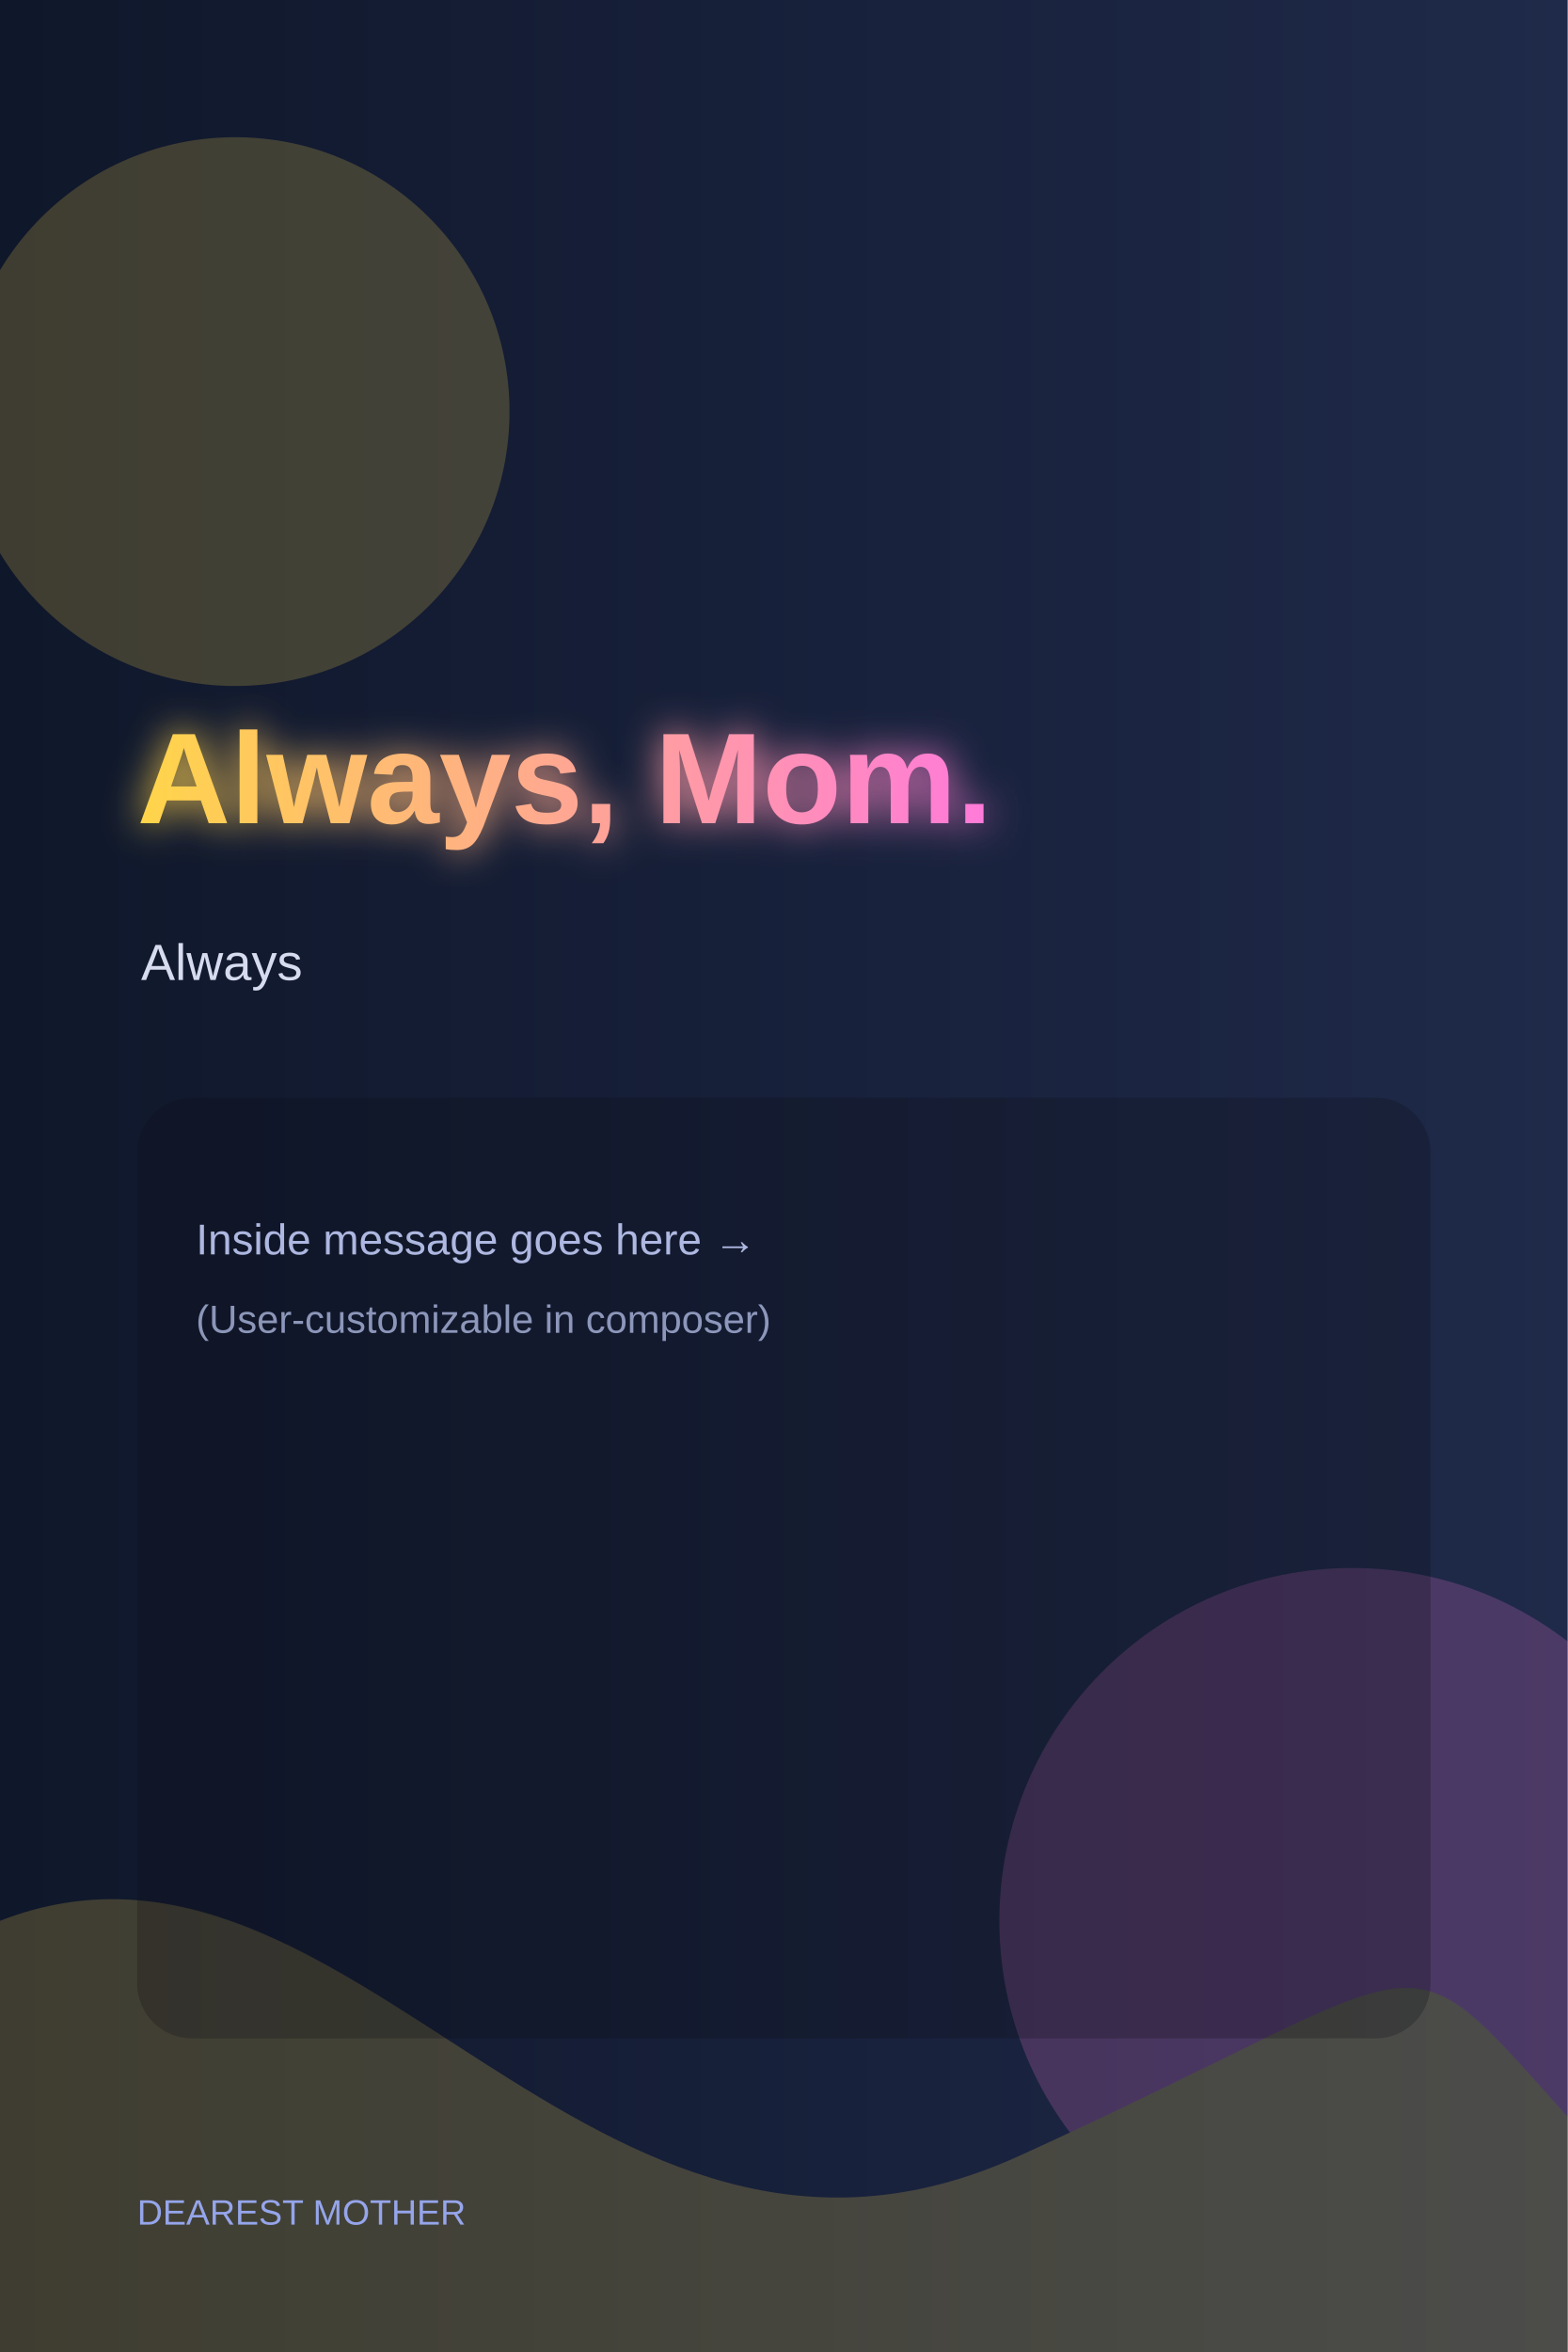
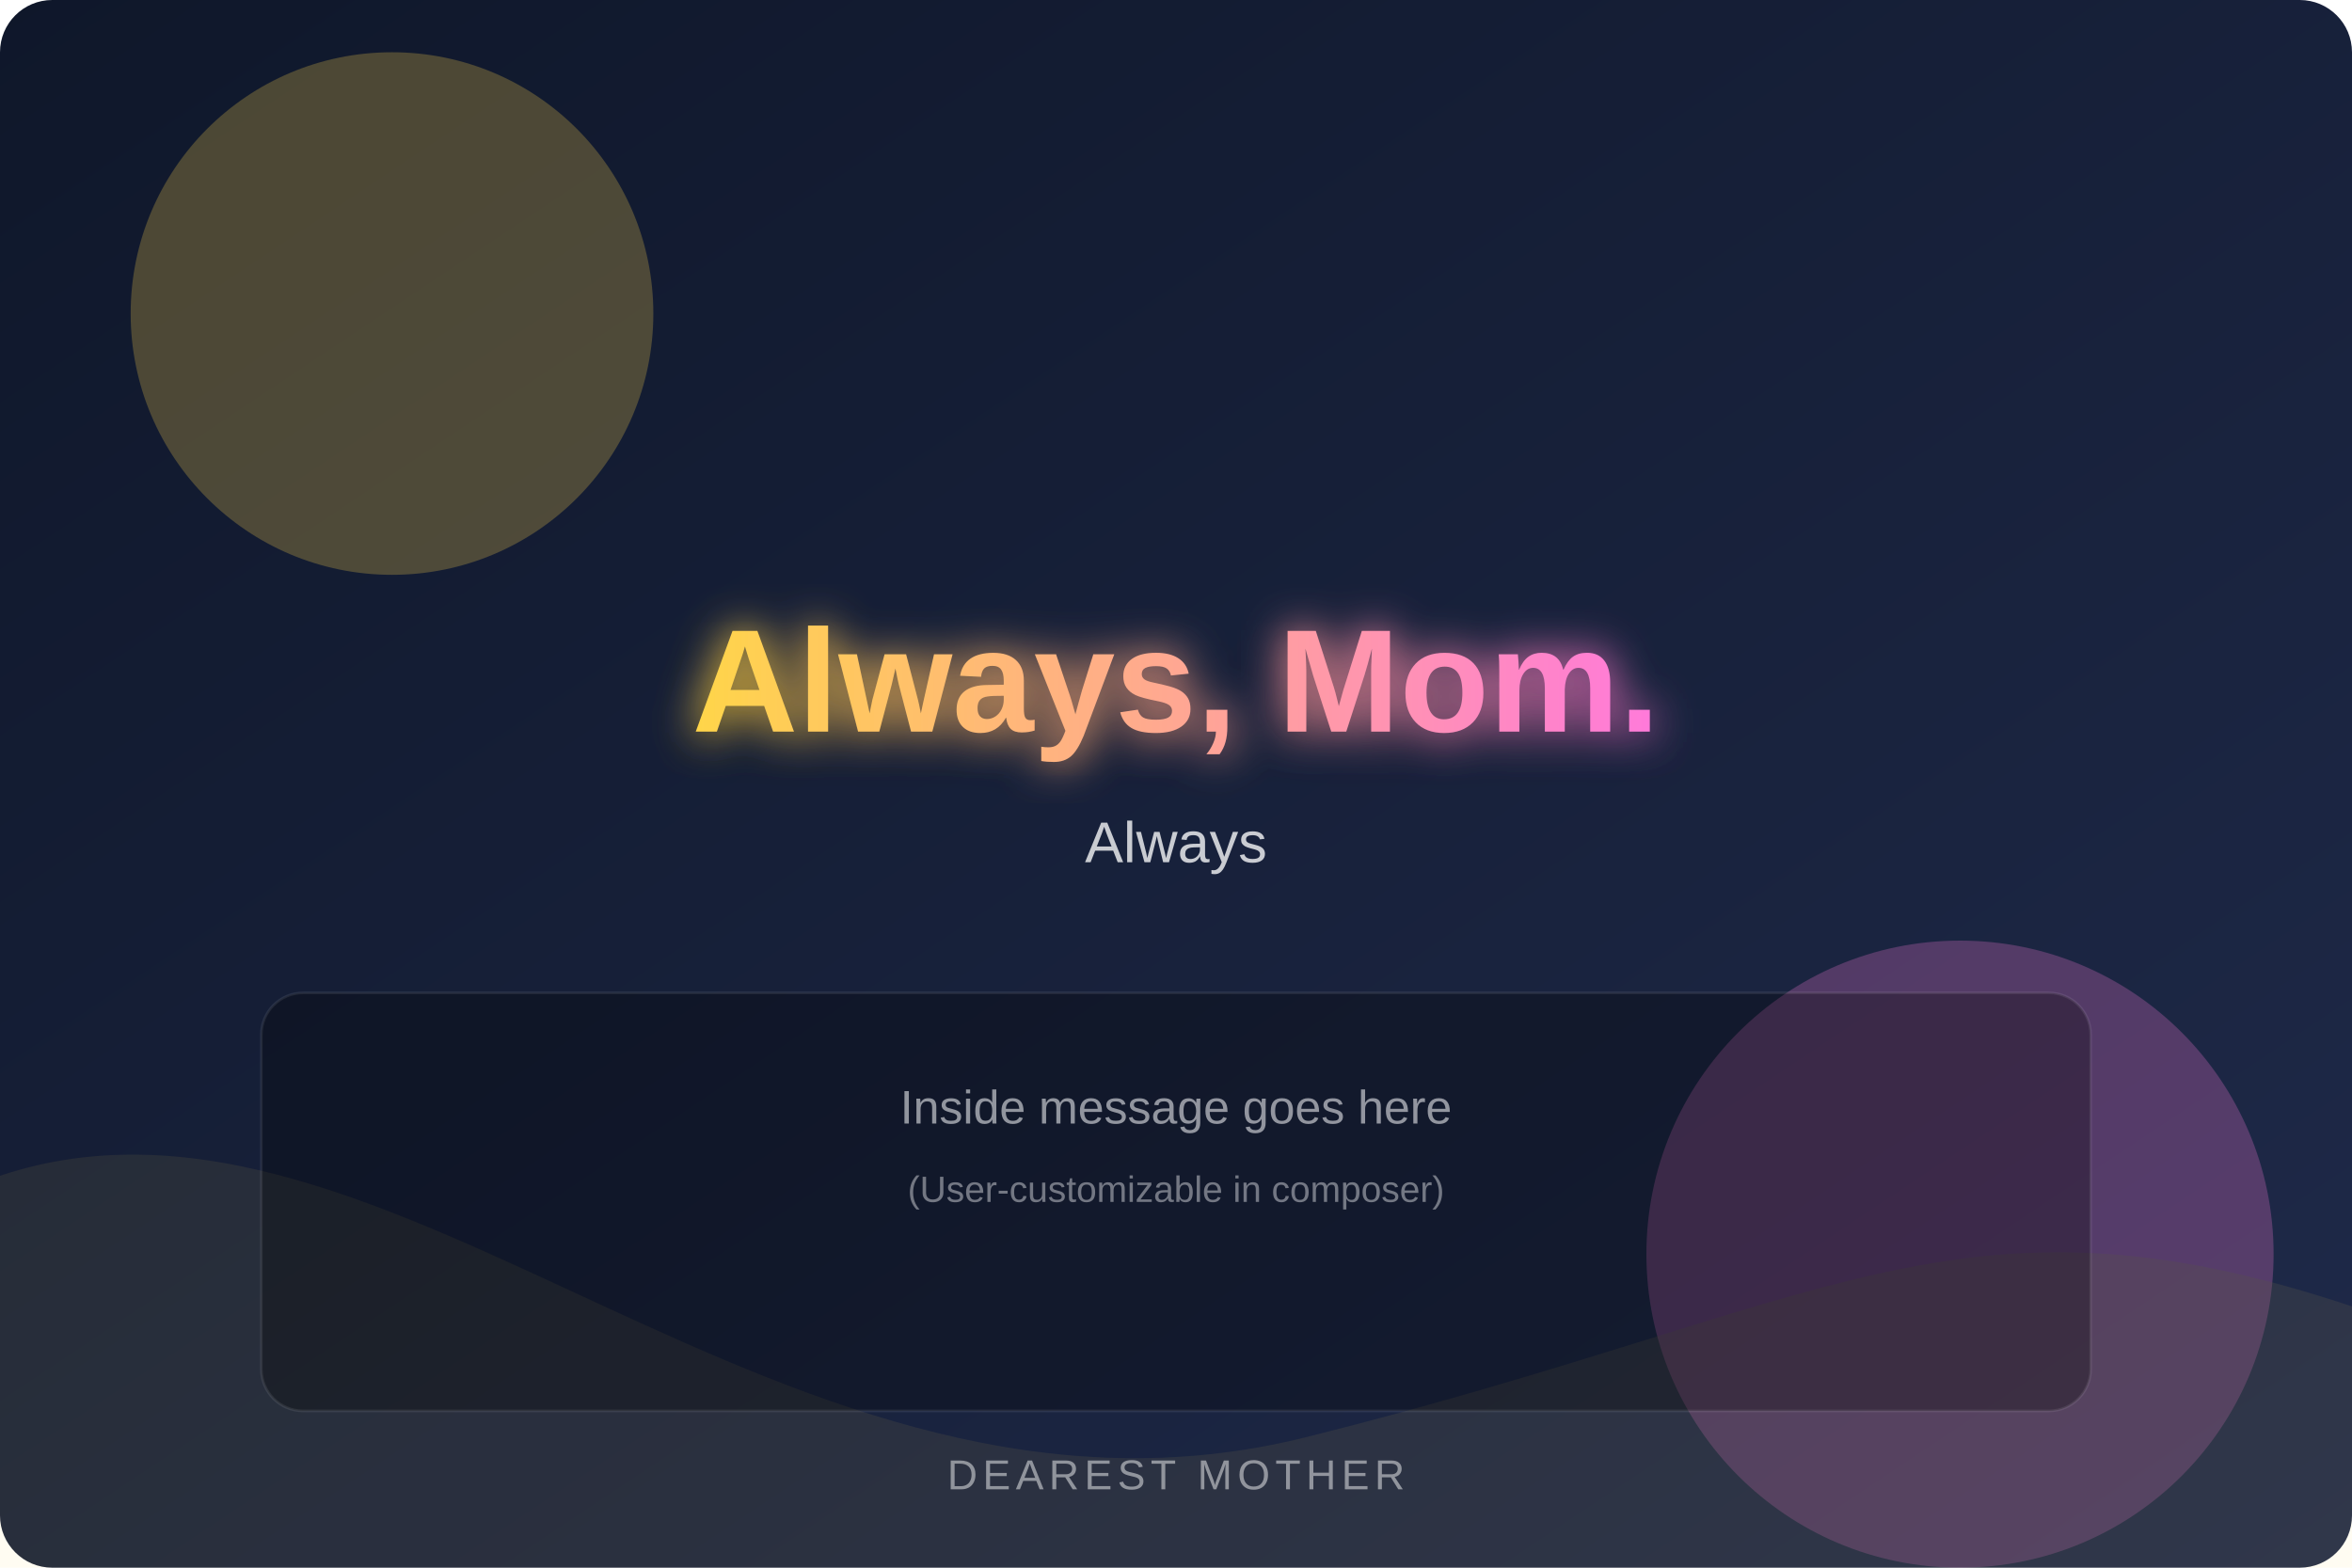
- <svg xmlns="http://www.w3.org/2000/svg" width="800" height="1200" viewBox="0 0 800 1200">
+ <svg xmlns="http://www.w3.org/2000/svg" width="1500" height="1000" viewBox="0 0 900 600">
  <defs>
-     <linearGradient id="bg" x1="0" x2="1">
+     <linearGradient id="bg" x1="0" y1="0" x2="1" y2="1">
      <stop offset="0" stop-color="#0f172a" />
      <stop offset="1" stop-color="#1f2a4a" />
    </linearGradient>
    <linearGradient id="grad" x1="0" x2="1">
      <stop offset="0" stop-color="#ffd54a" />
      <stop offset="1" stop-color="#ff7ad9" />
    </linearGradient>
    <filter id="glow" x="-30%" y="-30%" width="160%" height="160%">
-       <feGaussianBlur stdDeviation="10" result="b" />
+       <feGaussianBlur stdDeviation="8" result="b" />
      <feMerge>
        <feMergeNode in="b" />
        <feMergeNode in="SourceGraphic" />
      </feMerge>
    </filter>
+     <filter id="softShadow">
+       <feDropShadow dx="0" dy="4" stdDeviation="8" flood-color="rgba(0,0,0,0.4)" />
+     </filter>
  </defs>
-   <rect width="800" height="1200" fill="url(#bg)" />
-   <g opacity="0.20">
-     <circle cx="120" cy="210" r="140" fill="#ffd54a" />
-     <circle cx="690" cy="980" r="180" fill="#ff7ad9" />
-     <path d="M0 980 C180 910, 300 1200, 520 1100 S710 980, 800 1080 V1200 H0 Z" fill="#ffd54a" />
+   <rect width="900" height="600" rx="20" fill="url(#bg)" />
+   <g opacity="0.25">
+     <circle cx="150" cy="120" r="100" fill="#ffd54a" />
+     <circle cx="750" cy="480" r="120" fill="#ff7ad9" />
+     <path d="M0 450 C150 400, 300 600, 500 550 S750 450, 900 500 V600 H0 Z" fill="#ffd54a" opacity="0.3" />
  </g>
  <g filter="url(#glow)">
-     <text x="70" y="420" font-family="system-ui,Segoe UI,Arial" font-size="66" font-weight="850" fill="url(#grad)">
-       Always, Mom.
-     </text>
+     <text x="450" y="280" text-anchor="middle" font-family="system-ui,Segoe UI,Arial" font-size="56" font-weight="800" fill="url(#grad)" filter="url(#softShadow)">Always, Mom.</text>
  </g>
-   <text x="72" y="500" font-family="system-ui,Segoe UI,Arial" font-size="26" fill="#e7ecff" opacity="0.92">
-     Always
-   </text>
-   <g opacity="0.9">
-     <rect x="70" y="560" width="660" height="480" rx="28" fill="#0b0b12" opacity="0.28" />
-     <text x="100" y="640" font-family="system-ui,Segoe UI,Arial" font-size="22" fill="#c7d2fe" opacity="0.95">
-       Inside message goes here →
-     </text>
-     <text x="100" y="680" font-family="system-ui,Segoe UI,Arial" font-size="20" fill="#c7d2fe" opacity="0.75">
-       (User-customizable in composer)
-     </text>
+   <text x="450" y="330" text-anchor="middle" font-family="system-ui,Segoe UI,Arial" font-size="22" fill="rgba(255,255,255,0.85)" opacity="0.9">Always</text>
+   <g opacity="0.85">
+     <rect x="100" y="380" width="700" height="160" rx="16" fill="rgba(0,0,0,0.35)" stroke="rgba(255,255,255,0.1)" stroke-width="1" />
+     <text x="450" y="430" text-anchor="middle" font-family="system-ui,Segoe UI,Arial" font-size="18" fill="rgba(255,255,255,0.7)" opacity="0.9">Inside message goes here</text>
+     <text x="450" y="460" text-anchor="middle" font-family="system-ui,Segoe UI,Arial" font-size="14" fill="rgba(255,255,255,0.6)" opacity="0.8">(User-customizable in composer)</text>
  </g>
-   <text x="70" y="1135" font-family="system-ui,Segoe UI,Arial" font-size="18" fill="#9fb0ff" opacity="0.9">DEAREST MOTHER</text>
+   <text x="450" y="570" text-anchor="middle" font-family="system-ui,Segoe UI,Arial" font-size="16" fill="rgba(255,255,255,0.6)" opacity="0.8" letter-spacing="2">DEAREST MOTHER</text>
</svg>
